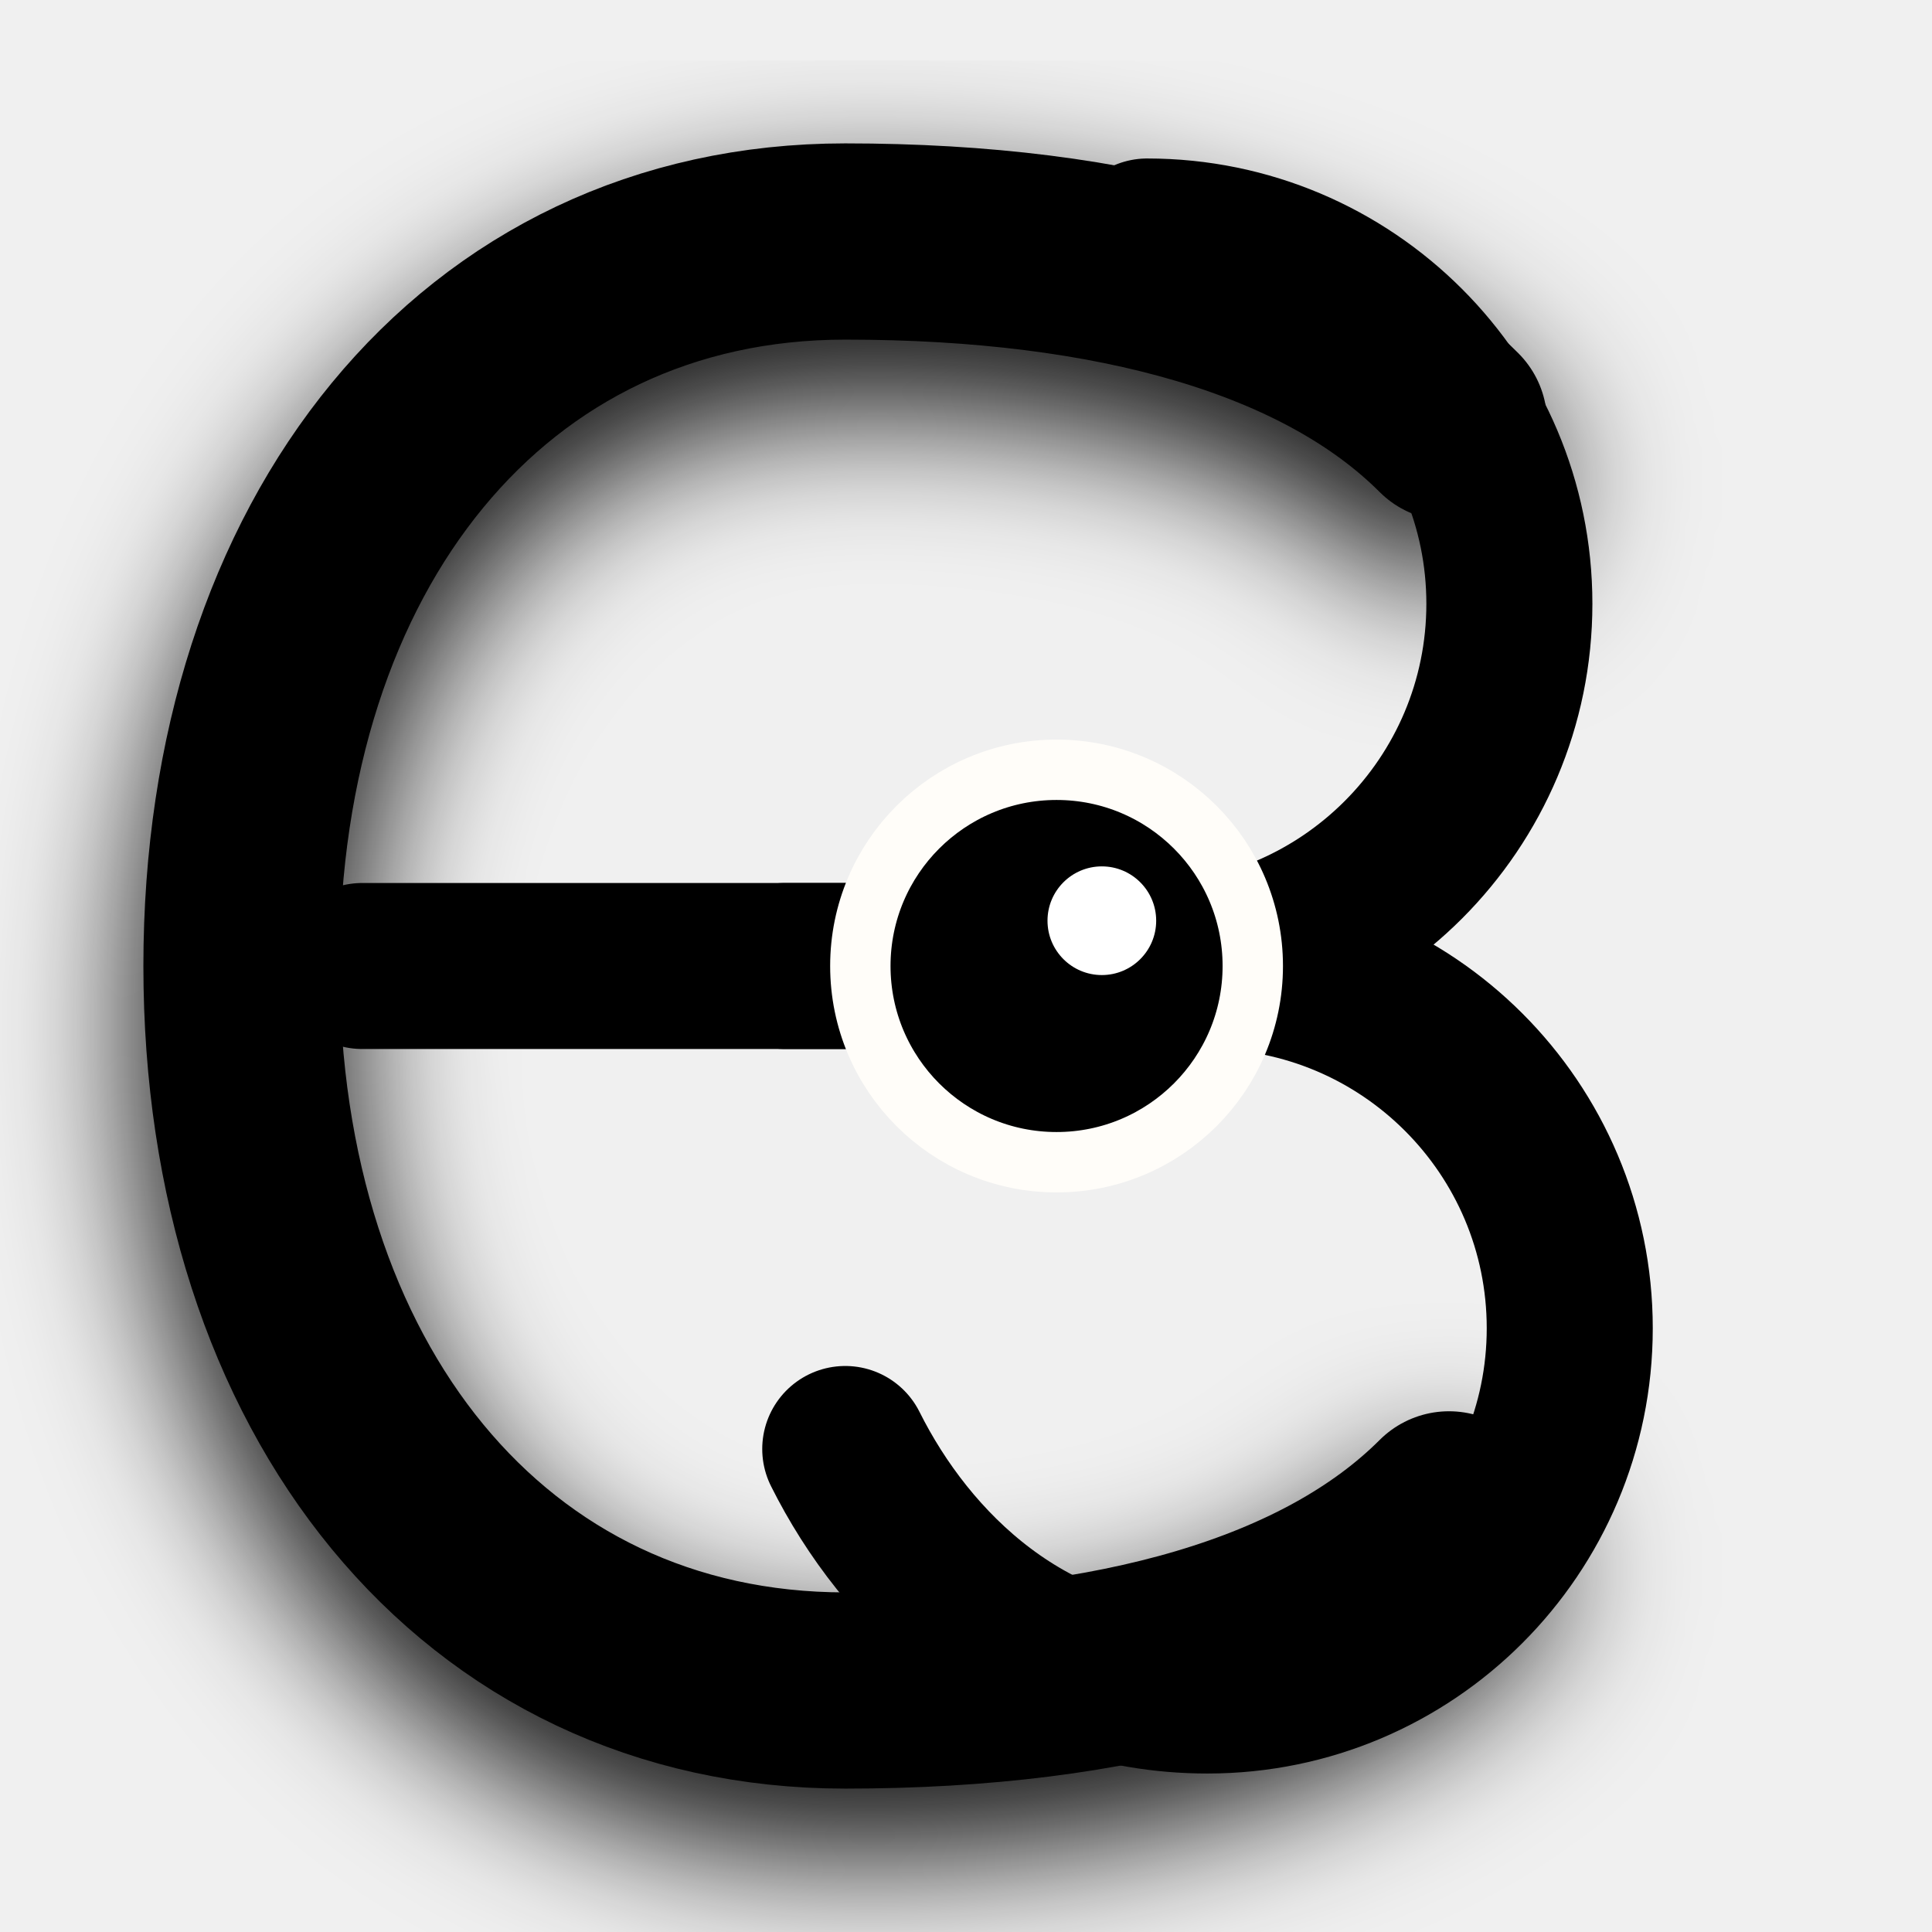
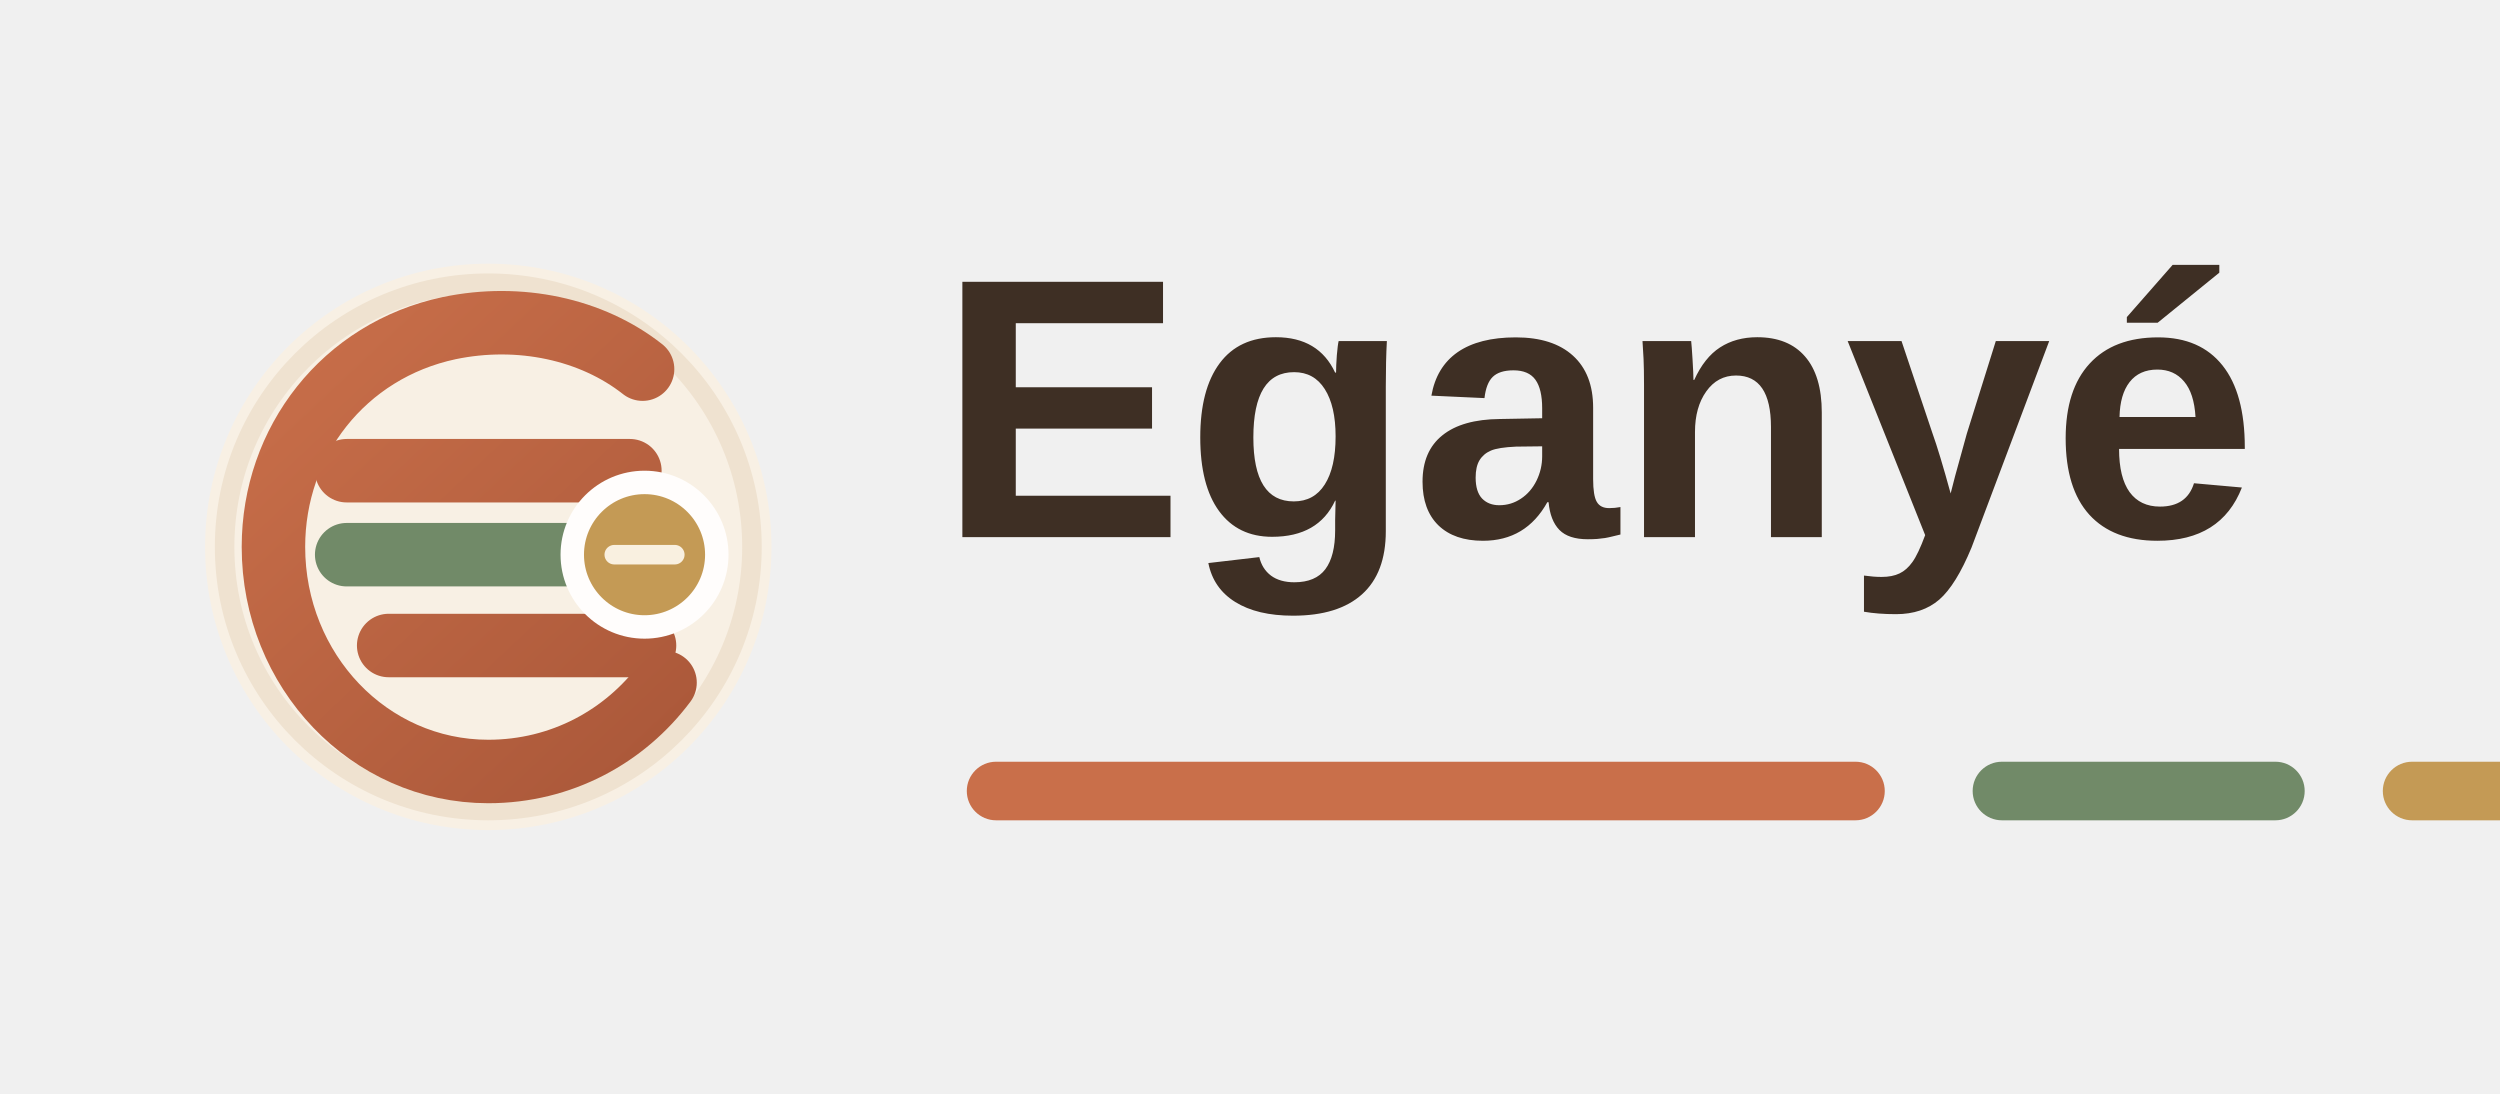
- <svg xmlns="http://www.w3.org/2000/svg" viewBox="0 0 64 64" fill="none">
+ <svg xmlns="http://www.w3.org/2000/svg" width="256" height="112" viewBox="0 0 256 112" role="img" aria-label="Eganyé">
  <defs>
-     <linearGradient id="eganyeTerracotta" x1="8" y1="8" x2="56" y2="56" gradientUnits="userSpaceOnUse">
-       <stop offset="0%" stopColor="#C96F4A" />
-       <stop offset="100%" stopColor="#AB5837" />
+     <filter id="softShadow" x="-20%" y="-20%" width="140%" height="150%" color-interpolation-filters="sRGB">
+       <feDropShadow dx="0" dy="5" stdDeviation="5" flood-color="#6C3A28" flood-opacity=".14" />
+     </filter>
+     <linearGradient id="markTerracotta" x1="10" y1="9" x2="55" y2="57" gradientUnits="userSpaceOnUse">
+       <stop offset="0" stop-color="#C96F4A" />
+       <stop offset="1" stop-color="#A85638" />
    </linearGradient>
-     <linearGradient id="eganyeGold" x1="28" y1="16" x2="48" y2="48" gradientUnits="userSpaceOnUse">
-       <stop offset="0%" stopColor="#F7C96E" />
-       <stop offset="100%" stopColor="#E5A93C" />
-     </linearGradient>
-     <filter id="eganyeShadow" x="0" y="0" width="64" height="64" filterUnits="userSpaceOnUse" colorInterpolationFilters="sRGB">
-       <feDropShadow dx="0" dy="2" stdDeviation="2.5" floodColor="#2D1F17" floodOpacity="0.12" />
-     </filter>
  </defs>
-   <path d="M48 14C44 10 37 8 28 8C16 8 8 18 8 32C8 46 16 56 28 56C37 56 44 54 48 50" stroke="url(#eganyeTerracotta)" stroke-width="6.5" stroke-linecap="round" filter="url(#eganyeShadow)" />
-   <path d="M12 32H38C44.627 32 50 26.627 50 20C50 13.373 44.627 8 38 8" stroke="url(#eganyeTerracotta)" stroke-width="5.5" stroke-linecap="round" />
-   <path d="M26 32H40C46.627 32 52 37.373 52 44C52 50.627 46.627 56 40 56C34 56 30 52 28 48" stroke="url(#eganyeTerracotta)" stroke-width="5.5" stroke-linecap="round" />
-   <circle cx="35" cy="32" r="6.5" fill="url(#eganyeGold)" stroke="#FFFDF9" stroke-width="2" />
-   <circle cx="36.5" cy="30.5" r="1.8" fill="#FFFFFF" />
+   <g transform="translate(18 24)">
+     <g>
+       <circle cx="32" cy="32" r="29" fill="#F8F0E4" />
+       <circle cx="32" cy="32" r="27" fill="none" stroke="#EFE2D0" stroke-width="2" />
+       <path d="M47.8 13.8C42.6 9.7 35.2 8.1 28 9.6C17.2 11.9 10 21.2 10 32C10 44.7 19.8 55 32 55C39.5 55 46 51.4 50.1 45.9" fill="none" stroke="url(#markTerracotta)" stroke-width="6.5" stroke-linecap="round" />
+       <path d="M17.5 24.2H46.5" stroke="url(#markTerracotta)" stroke-width="6.5" stroke-linecap="round" />
+       <path d="M17.5 32.8H40.5" stroke="#718A68" stroke-width="6.5" stroke-linecap="round" />
+       <path d="M21.8 42.1H48" stroke="url(#markTerracotta)" stroke-width="6.5" stroke-linecap="round" />
+       <circle cx="48" cy="32.8" r="7.4" fill="#C49A55" stroke="#FFFDFC" stroke-width="2.4" />
+       <path d="M44.9 32.8h6.2" stroke="#FFF9F0" stroke-width="2" stroke-linecap="round" opacity=".9" />
+     </g>
+   </g>
+   <g font-family="Nunito, Arial Rounded MT Bold, Trebuchet MS, Arial, sans-serif">
+     <text x="96" y="55" font-size="38" font-weight="900" fill="#3E2F24" letter-spacing="0">Eganyé</text>
+     <rect x="99" y="78" width="94" height="6" rx="3" fill="#C96F4A" opacity="1" />
+     <rect x="202" y="78" width="34" height="6" rx="3" fill="#718A68" opacity="1" />
+     <rect x="244" y="78" width="24" height="6" rx="3" fill="#C49A55" opacity="1" />
+   </g>
</svg>
